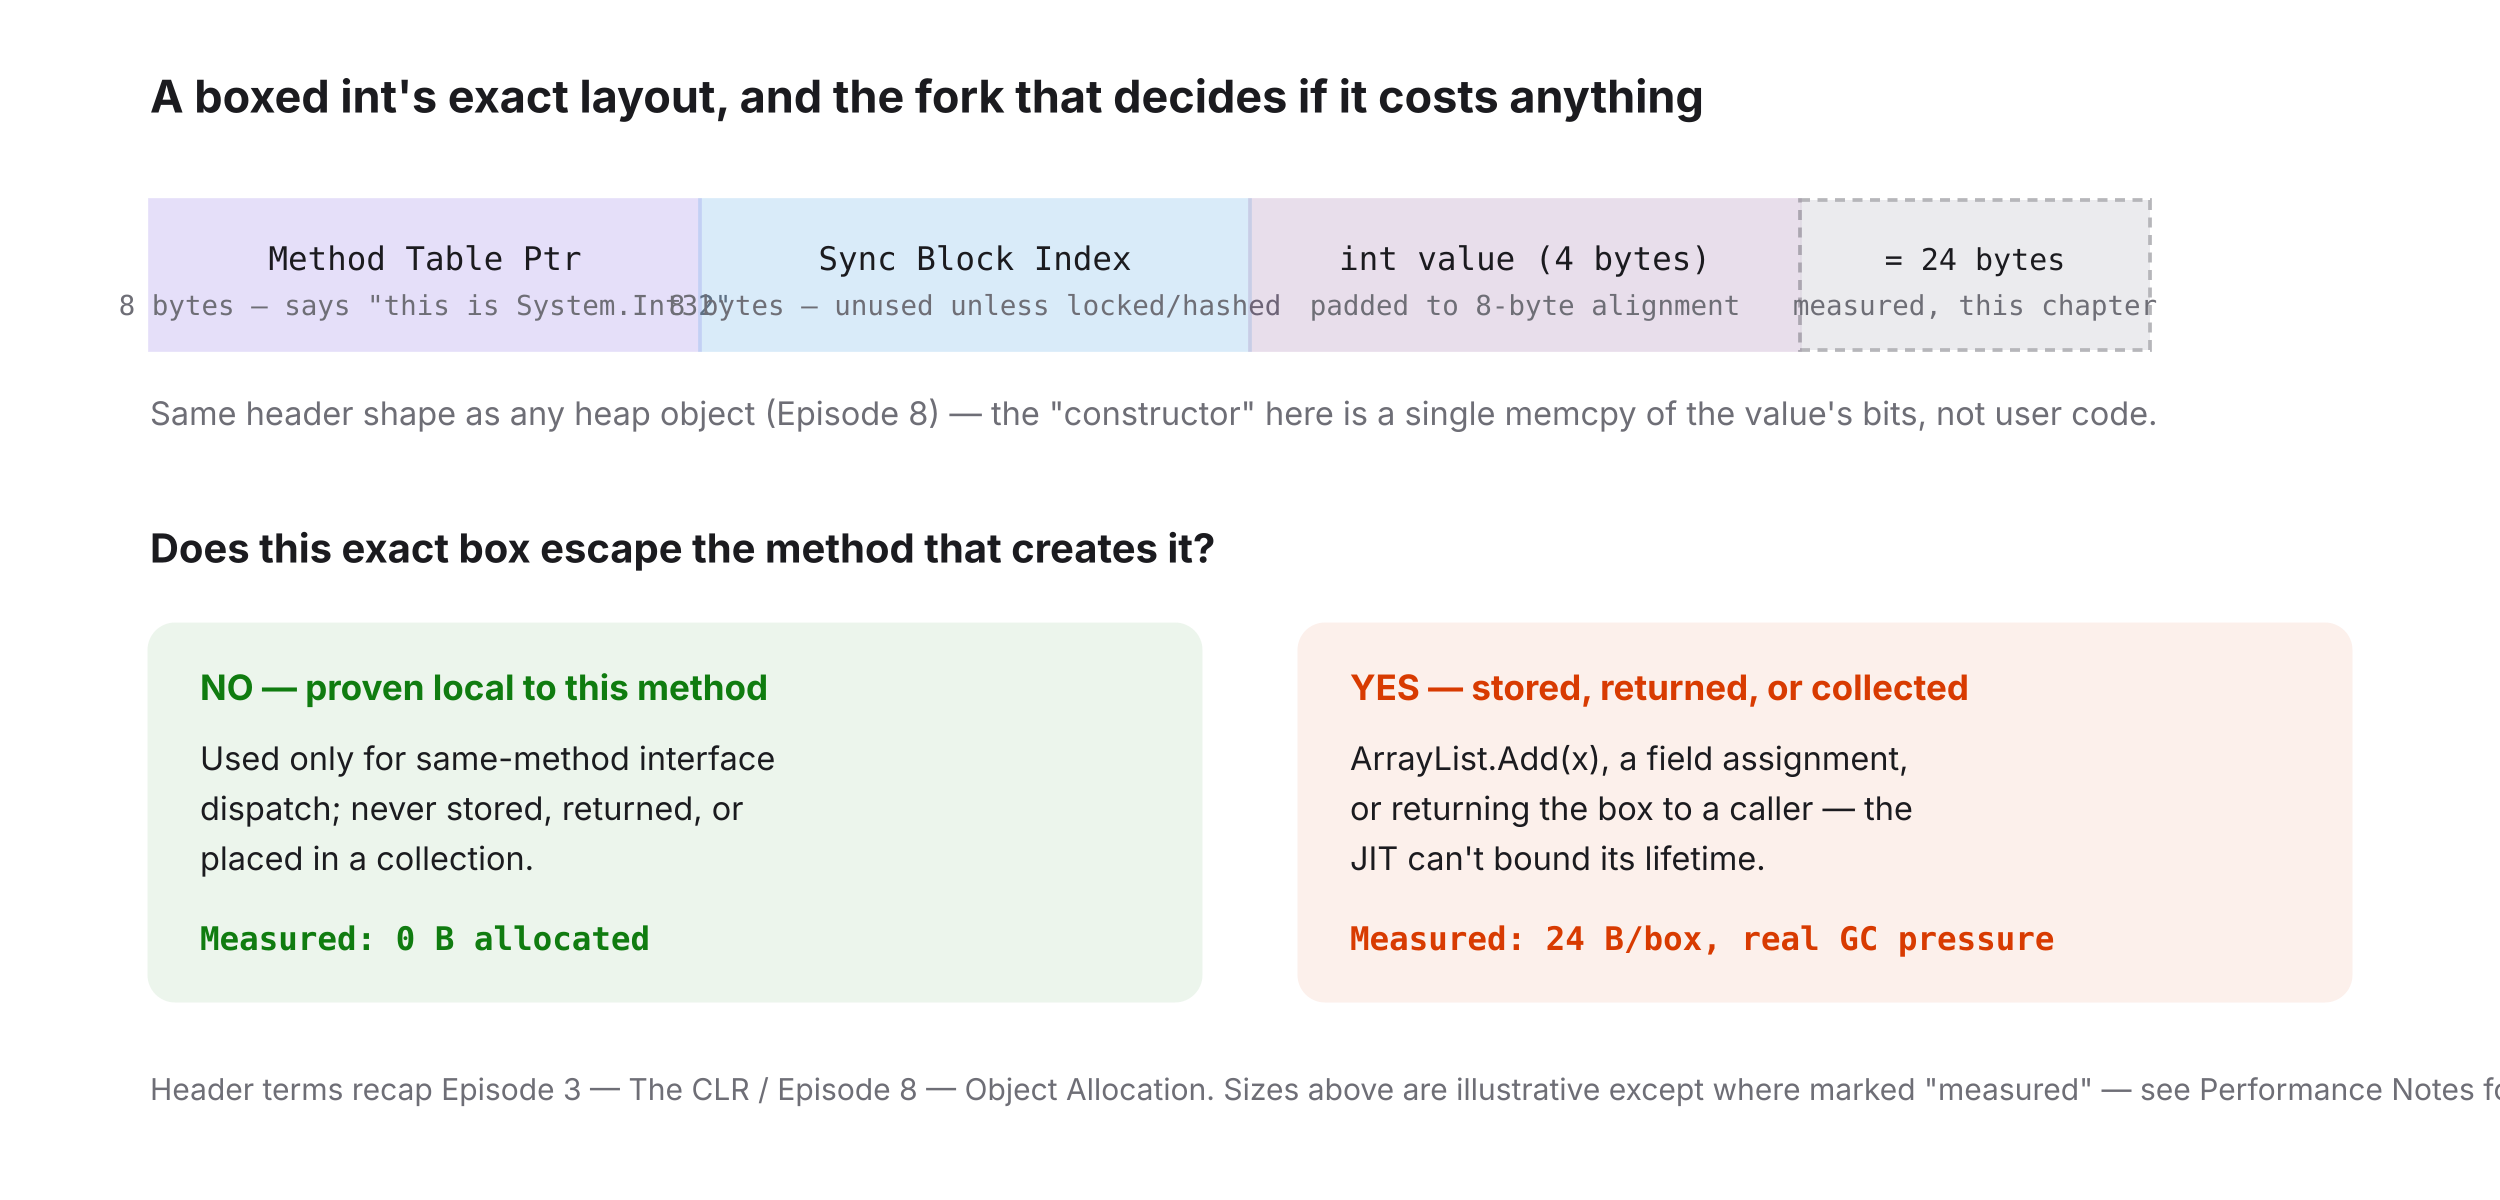
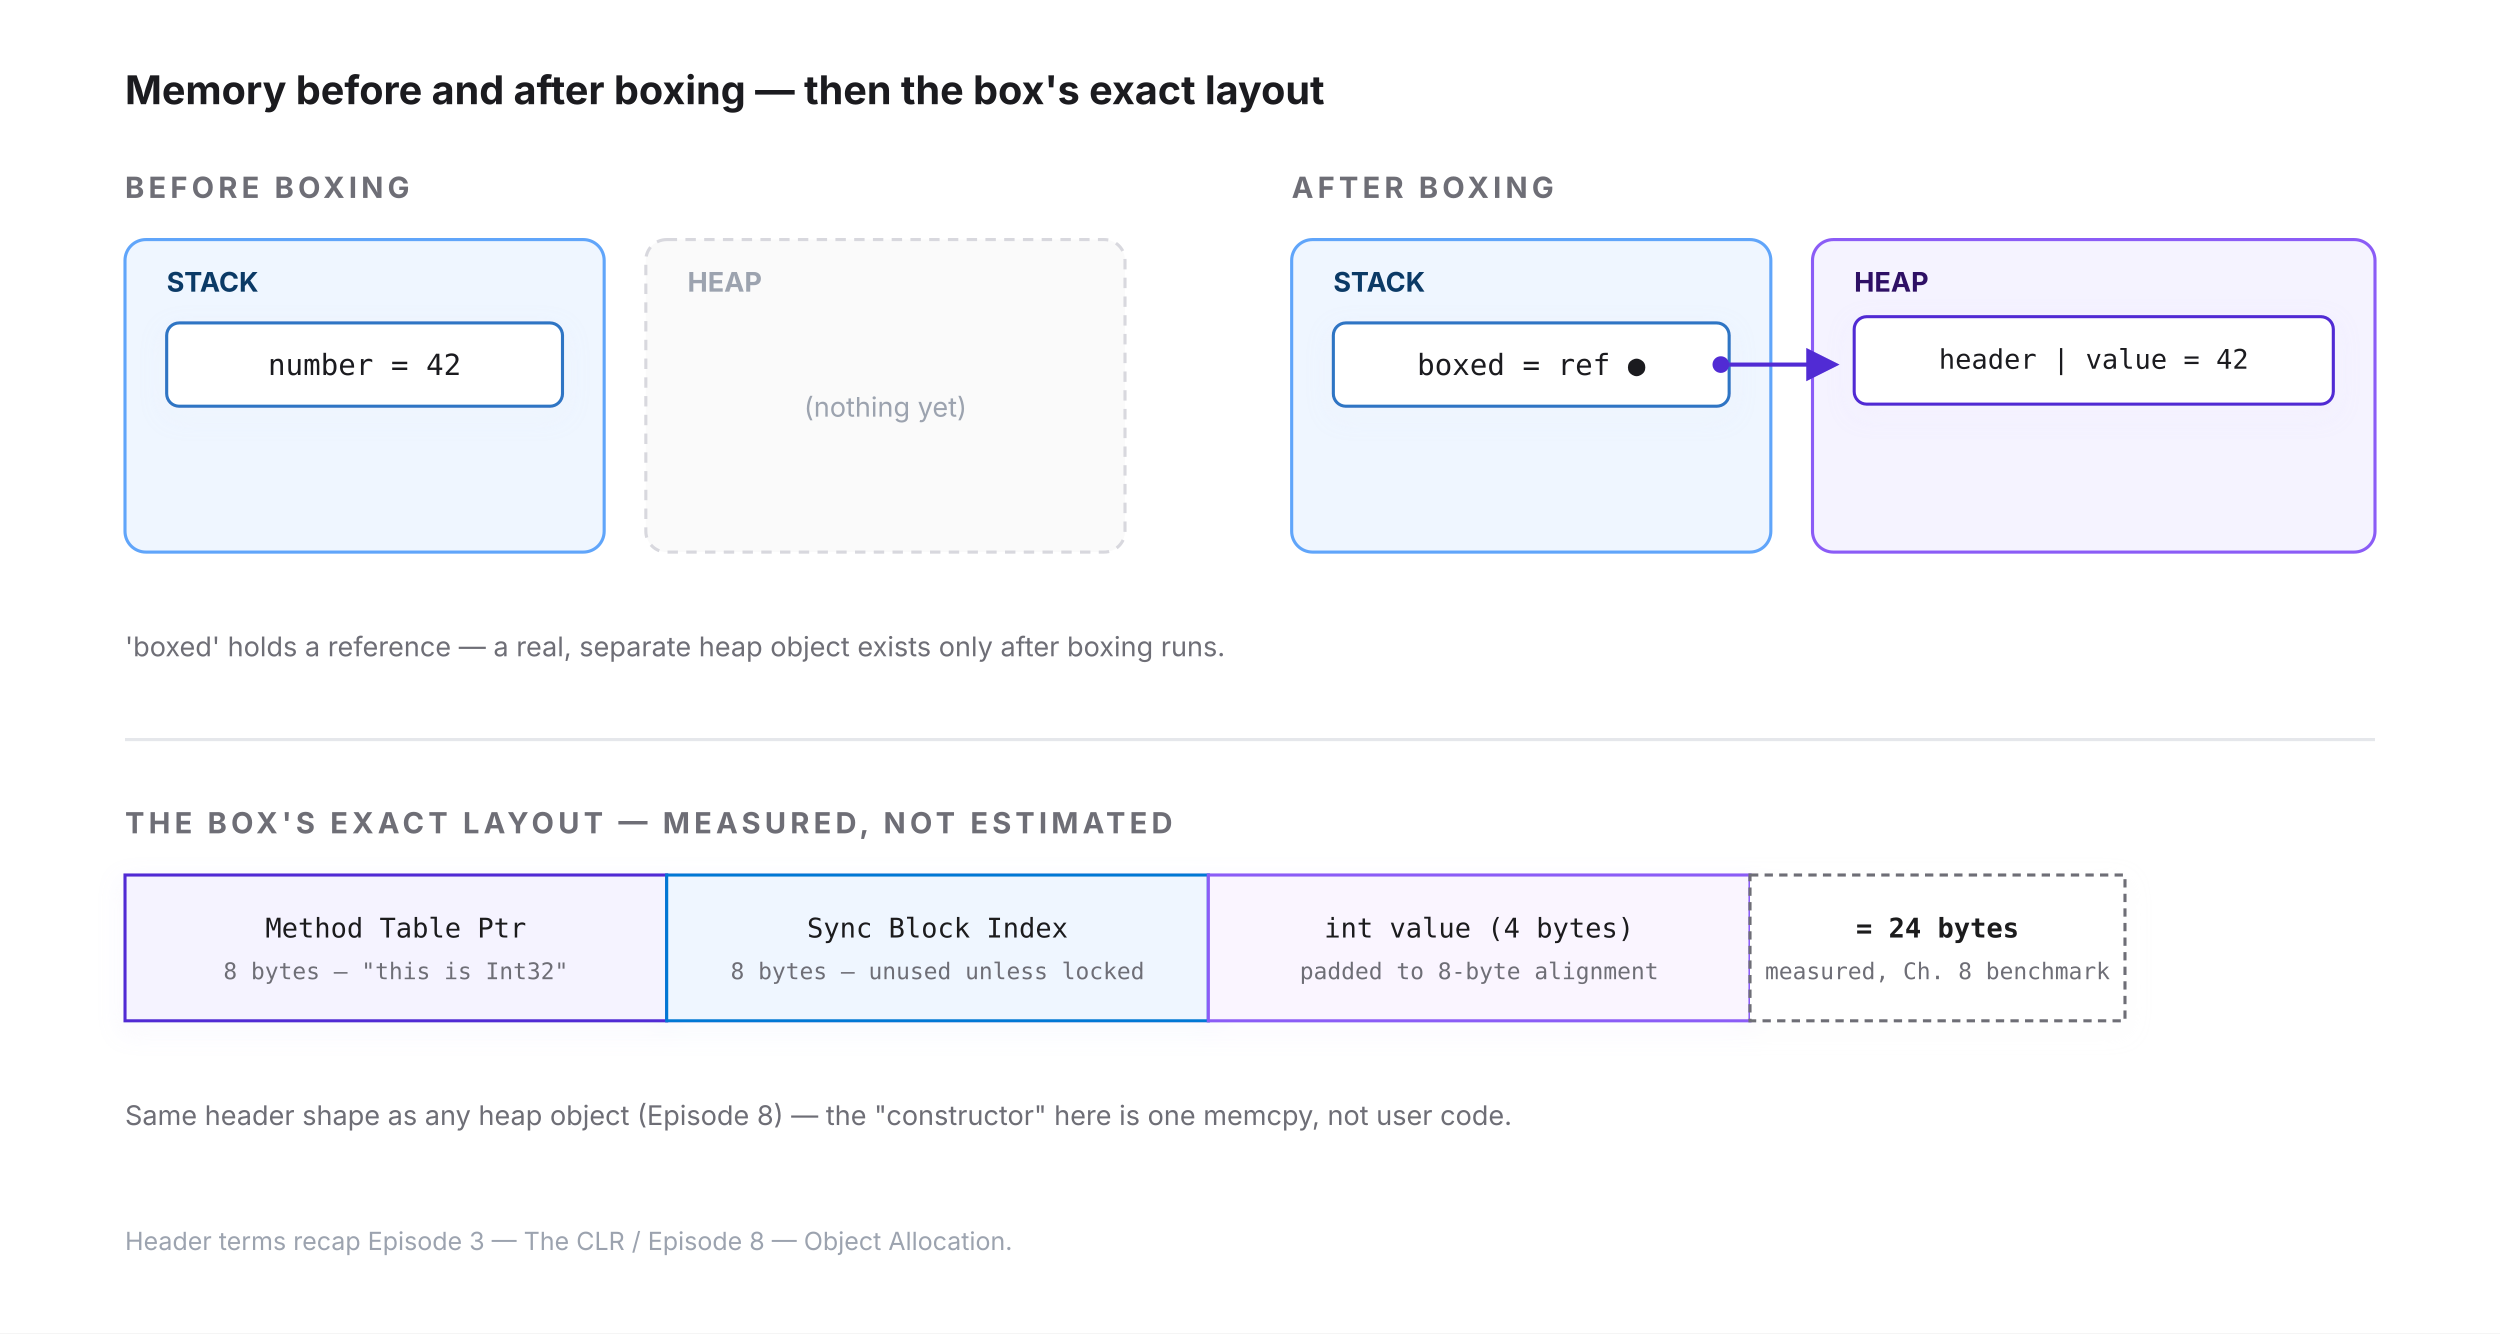
- <svg xmlns="http://www.w3.org/2000/svg" viewBox="0 0 1000 480">
-   <rect width="1000" height="480" fill="#FFFFFF" />
-   <text x="60" y="45" font-family="Segoe UI, Inter, sans-serif" font-size="18" font-weight="700" fill="#1B1B1F">A boxed int's exact layout, and the fork that decides if it costs anything</text>
-   <g font-family="Cascadia Code, Fira Code, monospace" font-size="13" fill="#1B1B1F">
-     <rect x="60" y="80" width="220" height="60" fill="#512BD4" opacity="0.15" stroke="#512BD4" stroke-width="1.5" />
-     <text x="170" y="108" text-anchor="middle">Method Table Ptr</text>
-     <text x="170" y="126" text-anchor="middle" font-size="11" fill="#6E6E76">8 bytes — says "this is System.Int32"</text>
-     <rect x="280" y="80" width="220" height="60" fill="#0078D4" opacity="0.15" stroke="#0078D4" stroke-width="1.5" />
-     <text x="390" y="108" text-anchor="middle">Sync Block Index</text>
-     <text x="390" y="126" text-anchor="middle" font-size="11" fill="#6E6E76">8 bytes — unused unless locked/hashed</text>
-     <rect x="500" y="80" width="220" height="60" fill="#68217A" opacity="0.15" stroke="#68217A" stroke-width="1.5" />
-     <text x="610" y="108" text-anchor="middle">int value (4 bytes)</text>
-     <text x="610" y="126" text-anchor="middle" font-size="11" fill="#6E6E76">padded to 8-byte alignment</text>
-     <rect x="720" y="80" width="140" height="60" fill="#D8D8DE" opacity="0.5" stroke="#6E6E76" stroke-width="1.5" stroke-dasharray="4 3" />
-     <text x="790" y="108" text-anchor="middle" font-size="12">= 24 bytes</text>
-     <text x="790" y="126" text-anchor="middle" font-size="11" fill="#6E6E76">measured, this chapter</text>
+ <svg xmlns="http://www.w3.org/2000/svg" viewBox="0 0 1200 640">
+   <defs>
+     <filter id="ddShadow" x="-50%" y="-50%" width="200%" height="200%">
+       <feGaussianBlur stdDeviation="6" result="blur" />
+       <feOffset dy="4" in="blur" result="off" />
+       <feComponentTransfer in="off" result="shadow">
+         <feFuncA type="linear" slope="0.2" />
+       </feComponentTransfer>
+       <feMerge>
+         <feMergeNode in="shadow" />
+         <feMergeNode in="SourceGraphic" />
+       </feMerge>
+     </filter>
+   </defs>
+   <rect width="1200" height="640" fill="#FFFFFF" />
+   <text x="60" y="50" font-family="Segoe UI, Inter, sans-serif" font-size="19" font-weight="700" fill="#1B1B1F">Memory before and after boxing — then the box's exact layout</text>
+   <text x="60" y="95" font-family="Segoe UI, Inter, sans-serif" font-size="14" font-weight="700" fill="#6E6E76" letter-spacing="2">BEFORE BOXING</text>
+   <rect x="60" y="115" width="230" height="150" rx="10" fill="#EFF6FF" stroke="#60A5FA" stroke-width="1.5" />
+   <text x="80" y="140" font-family="Segoe UI, Inter, sans-serif" font-size="13" font-weight="700" fill="#0B3A66">STACK</text>
+   <rect x="80" y="155" width="190" height="40" rx="6" fill="#FFFFFF" stroke="#2D75C4" stroke-width="1.5" filter="url(#ddShadow)" />
+   <text x="175" y="180" font-family="Cascadia Code, Fira Code, monospace" font-size="14" fill="#1B1B1F" text-anchor="middle">number = 42</text>
+   <rect x="310" y="115" width="230" height="150" rx="10" fill="#FAFAFA" stroke="#D8D8DE" stroke-width="1.5" stroke-dasharray="5 4" />
+   <text x="330" y="140" font-family="Segoe UI, Inter, sans-serif" font-size="13" font-weight="700" fill="#9CA3AF">HEAP</text>
+   <text x="425" y="200" font-family="Segoe UI, Inter, sans-serif" font-size="13" fill="#9CA3AF" text-anchor="middle">(nothing yet)</text>
+   <text x="620" y="95" font-family="Segoe UI, Inter, sans-serif" font-size="14" font-weight="700" fill="#6E6E76" letter-spacing="2">AFTER BOXING</text>
+   <rect x="620" y="115" width="230" height="150" rx="10" fill="#EFF6FF" stroke="#60A5FA" stroke-width="1.5" />
+   <text x="640" y="140" font-family="Segoe UI, Inter, sans-serif" font-size="13" font-weight="700" fill="#0B3A66">STACK</text>
+   <rect x="640" y="155" width="190" height="40" rx="6" fill="#FFFFFF" stroke="#2D75C4" stroke-width="1.5" filter="url(#ddShadow)" />
+   <text x="735" y="180" font-family="Cascadia Code, Fira Code, monospace" font-size="14" fill="#1B1B1F" text-anchor="middle">boxed = ref ●</text>
+   <rect x="870" y="115" width="270" height="150" rx="10" fill="#F5F3FF" stroke="#8B5CF6" stroke-width="1.5" />
+   <text x="890" y="140" font-family="Segoe UI, Inter, sans-serif" font-size="13" font-weight="700" fill="#2E1065">HEAP</text>
+   <rect x="890" y="152" width="230" height="42" rx="6" fill="#FFFFFF" stroke="#512BD4" stroke-width="1.5" filter="url(#ddShadow)" />
+   <text x="1005" y="177" font-family="Cascadia Code, Fira Code, monospace" font-size="13" fill="#1B1B1F" text-anchor="middle">header | value = 42</text>
+   <path d="M 830,175 C 850,175 855,175 875,175" stroke="#512BD4" stroke-width="2" fill="none" marker-end="url(#ddArrow)" />
+   <circle cx="826" cy="175" r="4" fill="#512BD4" />
+   <defs>
+     <marker id="ddArrow" markerWidth="8" markerHeight="8" refX="4" refY="4" orient="auto">
+       <path d="M0 0 L8 4 L0 8 Z" fill="#512BD4" />
+     </marker>
+   </defs>
+   <text x="60" y="315" font-family="Segoe UI, Inter, sans-serif" font-size="13" fill="#6E6E76">'boxed' holds a reference — a real, separate heap object exists only after boxing runs.</text>
+   <line x1="60" y1="355" x2="1140" y2="355" stroke="#E5E7EB" stroke-width="1.5" />
+   <text x="60" y="400" font-family="Segoe UI, Inter, sans-serif" font-size="14" font-weight="700" fill="#6E6E76" letter-spacing="2">THE BOX'S EXACT LAYOUT — MEASURED, NOT ESTIMATED</text>
+   <g filter="url(#ddShadow)" font-family="Cascadia Code, Fira Code, monospace" font-size="13">
+     <rect x="60" y="420" width="260" height="70" fill="#F5F3FF" stroke="#512BD4" stroke-width="1.5" />
+     <text x="190" y="450" text-anchor="middle" fill="#1B1B1F">Method Table Ptr</text>
+     <text x="190" y="470" text-anchor="middle" font-size="11" fill="#6E6E76">8 bytes — "this is Int32"</text>
+     <rect x="320" y="420" width="260" height="70" fill="#EFF6FF" stroke="#0078D4" stroke-width="1.5" />
+     <text x="450" y="450" text-anchor="middle" fill="#1B1B1F">Sync Block Index</text>
+     <text x="450" y="470" text-anchor="middle" font-size="11" fill="#6E6E76">8 bytes — unused unless locked</text>
+     <rect x="580" y="420" width="260" height="70" fill="#FAF5FF" stroke="#8B5CF6" stroke-width="1.5" />
+     <text x="710" y="450" text-anchor="middle" fill="#1B1B1F">int value (4 bytes)</text>
+     <text x="710" y="470" text-anchor="middle" font-size="11" fill="#6E6E76">padded to 8-byte alignment</text>
+     <rect x="840" y="420" width="180" height="70" fill="#FFFFFF" stroke="#6E6E76" stroke-width="1.5" stroke-dasharray="4 3" />
+     <text x="930" y="450" text-anchor="middle" font-weight="700" fill="#1B1B1F">= 24 bytes</text>
+     <text x="930" y="470" text-anchor="middle" font-size="11" fill="#6E6E76">measured, Ch. 8 benchmark</text>
  </g>
-   <text x="60" y="170" font-family="Segoe UI, Inter, sans-serif" font-size="13" fill="#6E6E76">Same header shape as any heap object (Episode 8) — the "constructor" here is a single memcpy of the value's bits, not user code.</text>
-   <text x="60" y="225" font-family="Segoe UI, Inter, sans-serif" font-size="16" font-weight="700" fill="#1B1B1F">Does this exact box escape the method that creates it?</text>
-   <rect x="60" y="250" width="420" height="150" rx="10" fill="#107C10" opacity="0.08" stroke="#107C10" stroke-width="2" />
-   <text x="80" y="280" font-family="Segoe UI, Inter, sans-serif" font-size="14" font-weight="700" fill="#107C10">NO — proven local to this method</text>
-   <text x="80" y="308" font-family="Segoe UI, Inter, sans-serif" font-size="13" fill="#1B1B1F">Used only for same-method interface</text>
-   <text x="80" y="328" font-family="Segoe UI, Inter, sans-serif" font-size="13" fill="#1B1B1F">dispatch; never stored, returned, or</text>
-   <text x="80" y="348" font-family="Segoe UI, Inter, sans-serif" font-size="13" fill="#1B1B1F">placed in a collection.</text>
-   <text x="80" y="380" font-family="Cascadia Code, Fira Code, monospace" font-size="13" font-weight="700" fill="#107C10">Measured: 0 B allocated</text>
-   <rect x="520" y="250" width="420" height="150" rx="10" fill="#D83B01" opacity="0.08" stroke="#D83B01" stroke-width="2" />
-   <text x="540" y="280" font-family="Segoe UI, Inter, sans-serif" font-size="14" font-weight="700" fill="#D83B01">YES — stored, returned, or collected</text>
-   <text x="540" y="308" font-family="Segoe UI, Inter, sans-serif" font-size="13" fill="#1B1B1F">ArrayList.Add(x), a field assignment,</text>
-   <text x="540" y="328" font-family="Segoe UI, Inter, sans-serif" font-size="13" fill="#1B1B1F">or returning the box to a caller — the</text>
-   <text x="540" y="348" font-family="Segoe UI, Inter, sans-serif" font-size="13" fill="#1B1B1F">JIT can't bound its lifetime.</text>
-   <text x="540" y="380" font-family="Cascadia Code, Fira Code, monospace" font-size="13" font-weight="700" fill="#D83B01">Measured: 24 B/box, real GC pressure</text>
-   <text x="60" y="440" font-family="Segoe UI, Inter, sans-serif" font-size="12" fill="#6E6E76">Header terms recap Episode 3 — The CLR / Episode 8 — Object Allocation. Sizes above are illustrative except where marked "measured" — see Performance Notes for the BenchmarkDotNet runs.</text>
+   <text x="60" y="540" font-family="Segoe UI, Inter, sans-serif" font-size="13" fill="#6E6E76">Same header shape as any heap object (Episode 8) — the "constructor" here is one memcpy, not user code.</text>
+   <text x="60" y="600" font-family="Segoe UI, Inter, sans-serif" font-size="12" fill="#9CA3AF">Header terms recap Episode 3 — The CLR / Episode 8 — Object Allocation.</text>
</svg>
